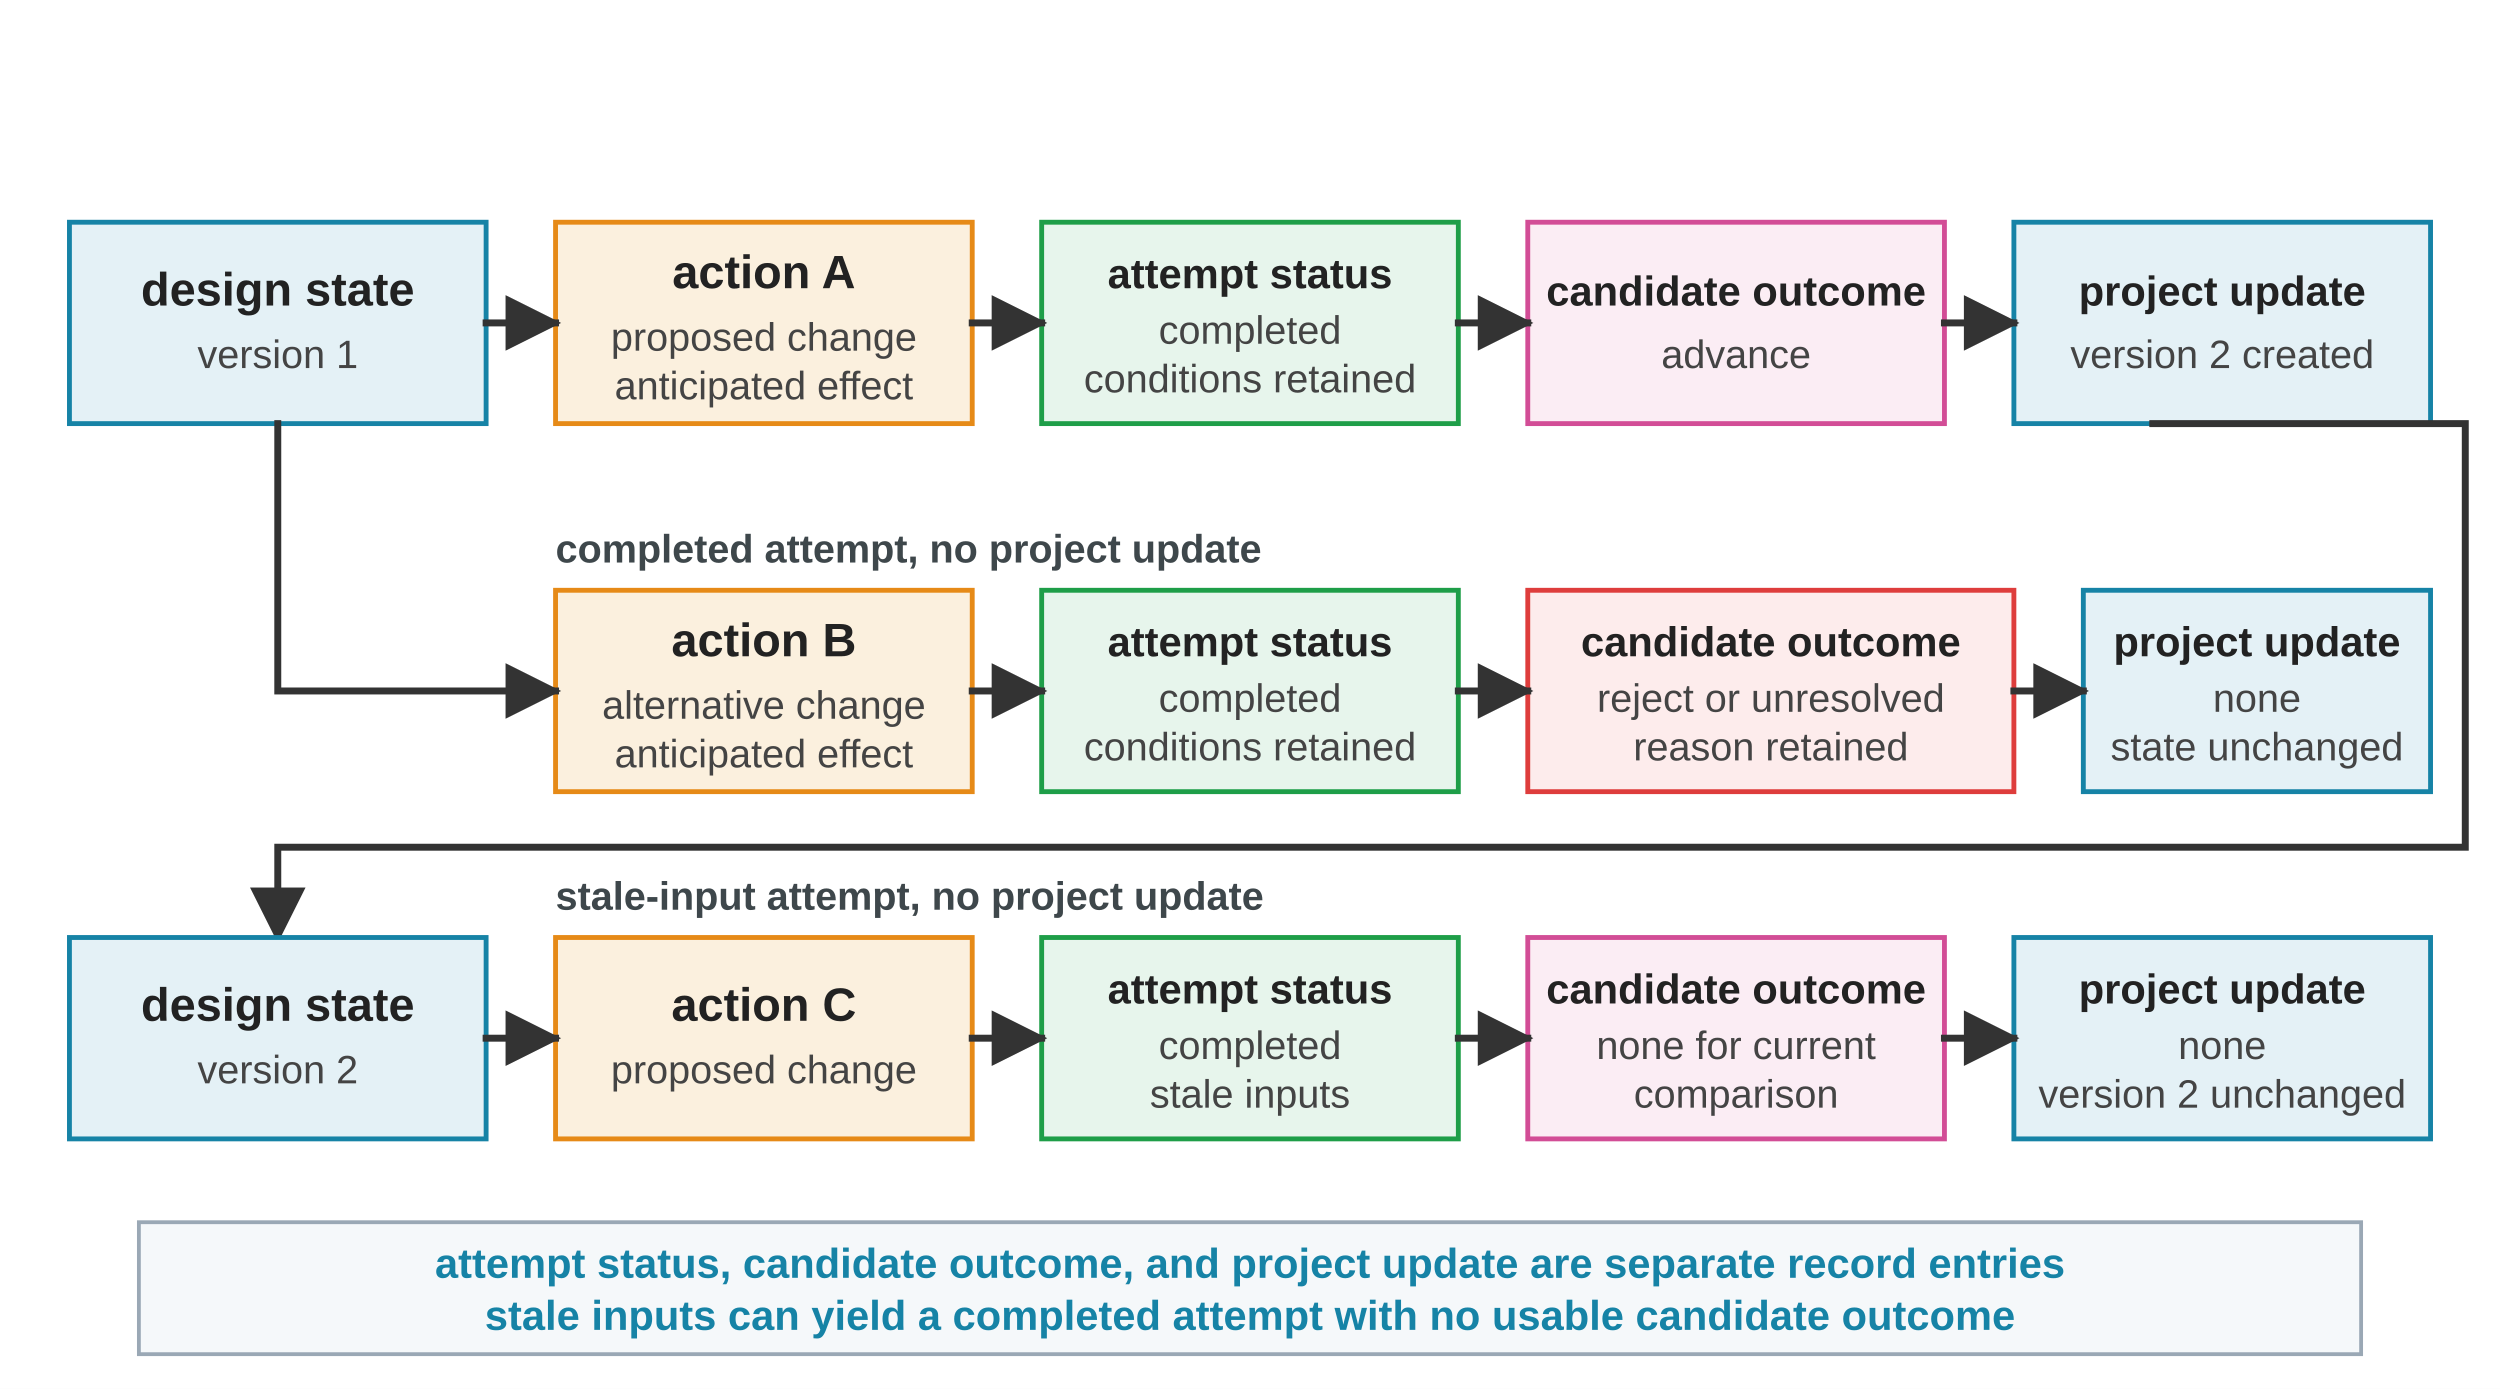
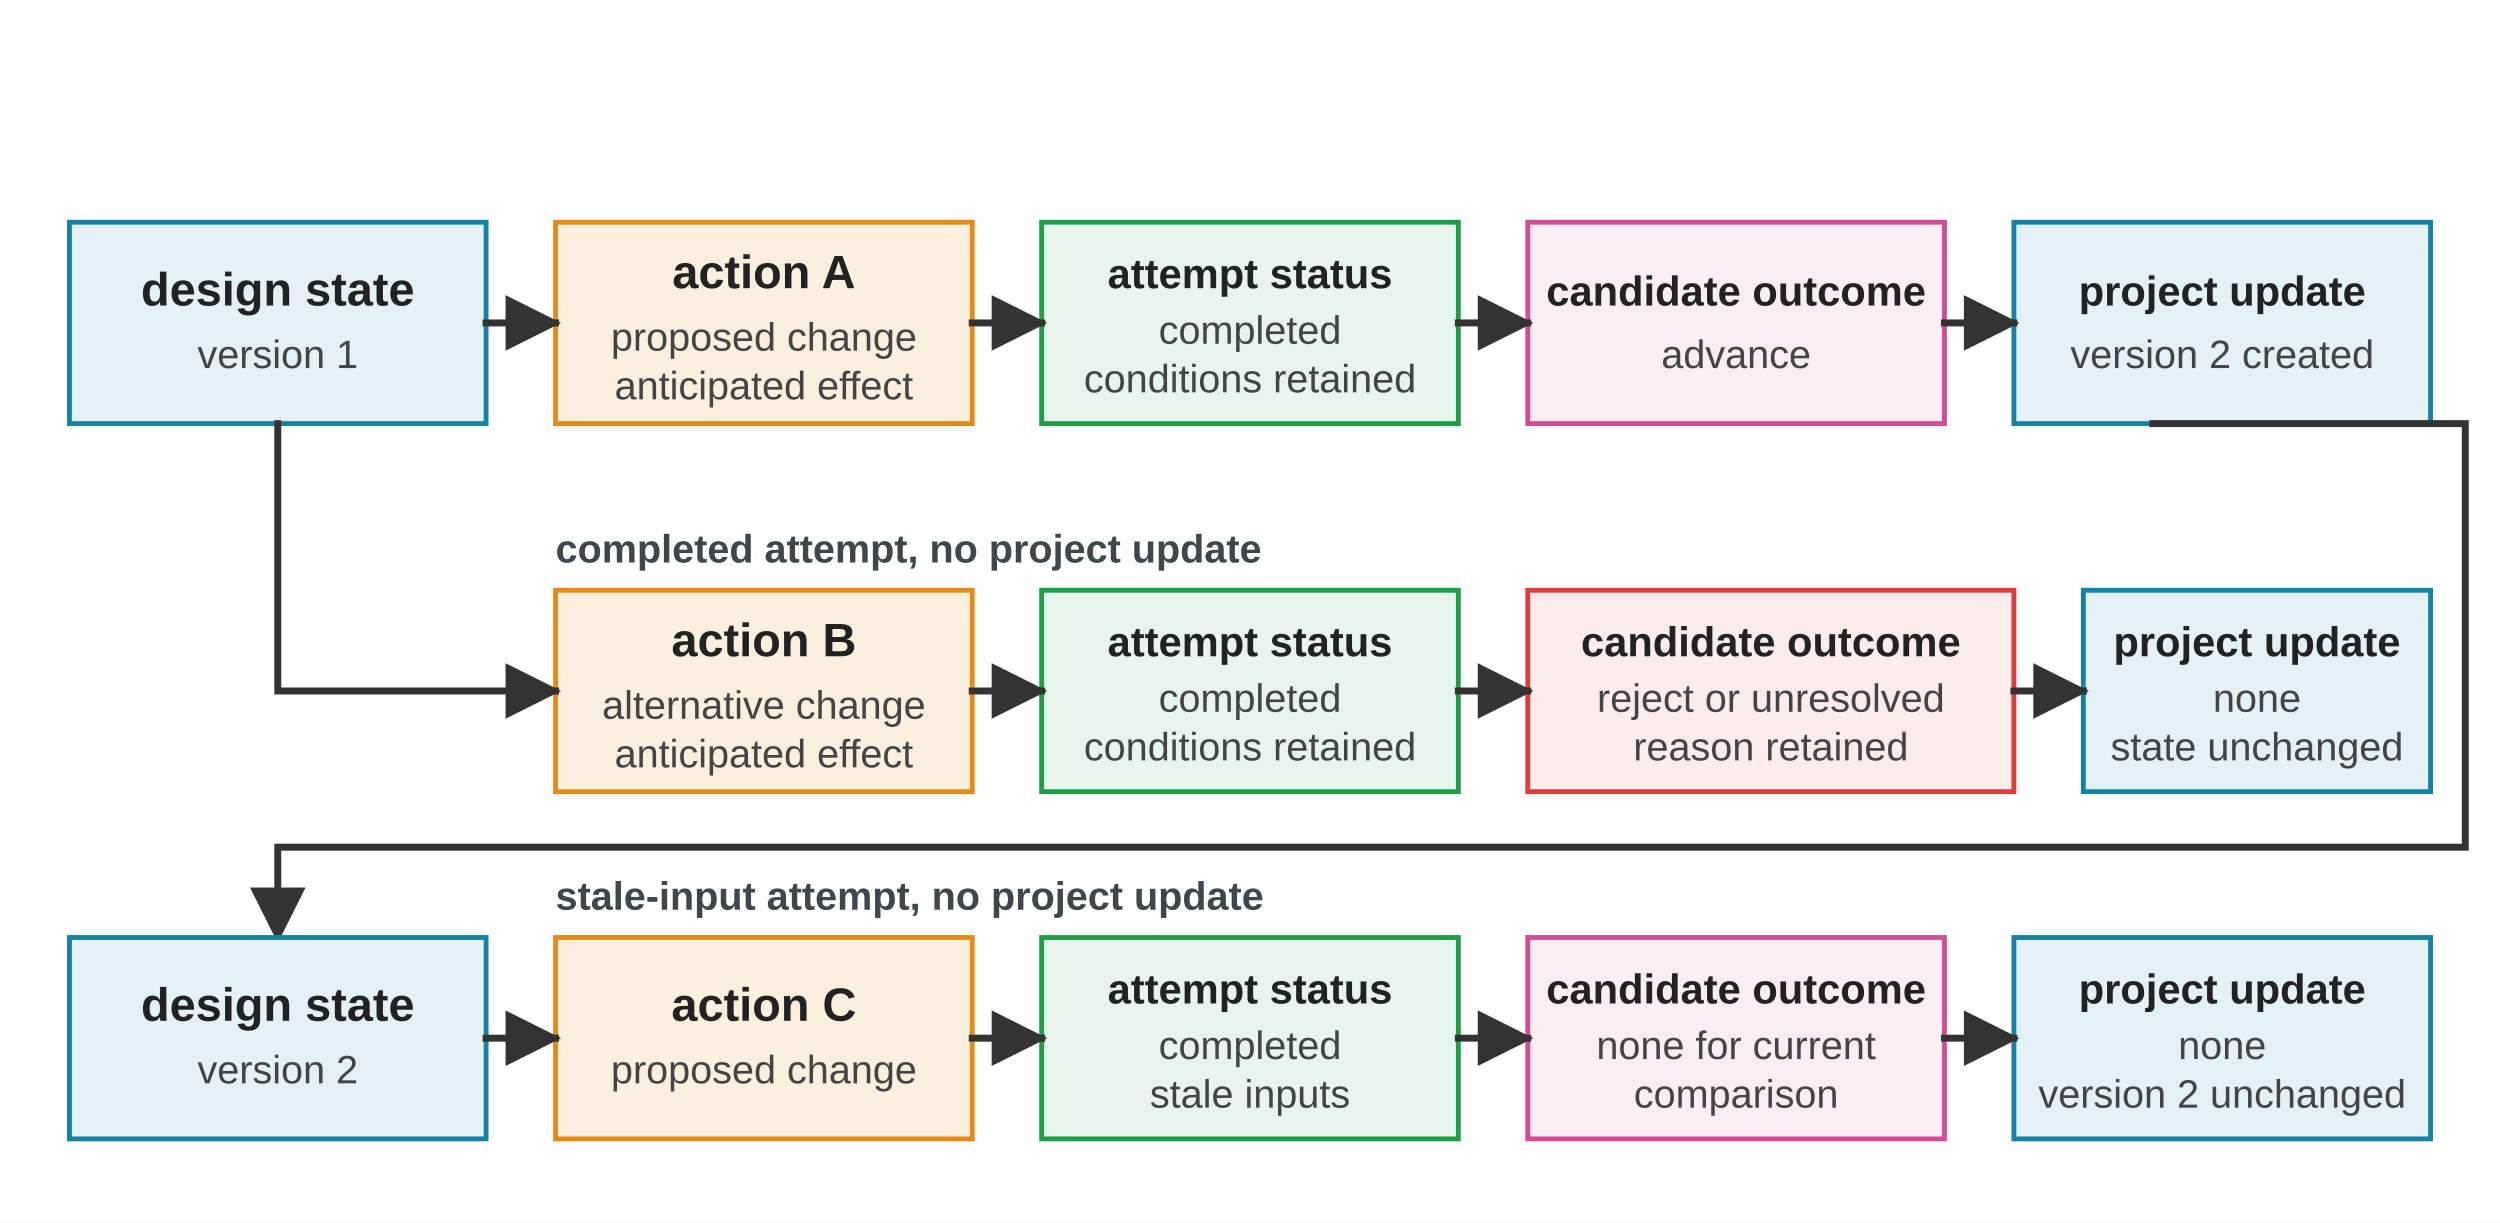
- <svg xmlns="http://www.w3.org/2000/svg" viewBox="0 0 720 400" role="img">
+ <svg xmlns="http://www.w3.org/2000/svg" viewBox="0 0 720 352" role="img">
  <defs>
    <marker id="arrow" viewBox="0 0 10 10" refX="9" refY="5" markerWidth="8" markerHeight="8" orient="auto">
      <path d="M 0 0 L 10 5 L 0 10 z" fill="#333333" />
    </marker>
    <marker id="arrow-blue" viewBox="0 0 10 10" refX="9" refY="5" markerWidth="8" markerHeight="8" orient="auto">
      <path d="M 0 0 L 10 5 L 0 10 z" fill="#1683A6" />
    </marker>
    <style>
      .font { font-family: Arial, Helvetica, sans-serif; }
      .label { font-size: 13.5px; font-weight: 700; fill: #222222; }
      .field { font-size: 12px; font-weight: 700; fill: #222222; }
      .small { font-size: 11.4px; fill: #444444; }
      .tag { font-size: 11.4px; font-weight: 700; fill: #3E474B; }
-       .note { font-size: 12px; font-weight: 700; fill: #1683A6; }
      .state { fill: #E4F1F6; stroke: #1683A6; stroke-width: 1.4; }
      .action { fill: #FBF0DE; stroke: #E68A17; stroke-width: 1.4; }
      .obs { fill: #E7F5EC; stroke: #1E9E48; stroke-width: 1.4; }
      .dec { fill: #FBEDF4; stroke: #D24D96; stroke-width: 1.4; }
      .rej { fill: #FDECEC; stroke: #DE3D3C; stroke-width: 1.4; }
-       .bar { fill: #F5F8FA; stroke: #9AA8B5; stroke-width: 1.1; }
      .arrow { stroke: #333333; stroke-width: 2; fill: none; stroke-linecap: square; }
      .keep { stroke: #1683A6; stroke-width: 1.8; fill: none; stroke-dasharray: 5 4; stroke-linecap: square; }
    </style>
  </defs>
-   <rect width="720" height="400" fill="#FFFFFF" />
+   <rect width="720" height="352" fill="#FFFFFF" />
  <g class="font">
    <rect class="state" x="20" y="64" width="120" height="58" />
    <text class="label" x="80" y="88" text-anchor="middle">design state</text>
    <text class="small" x="80" y="106" text-anchor="middle">version 1</text>
    <rect class="action" x="160" y="64" width="120" height="58" />
    <text class="label" x="220" y="83" text-anchor="middle">action A</text>
    <text class="small" x="220" y="101" text-anchor="middle">proposed change</text>
    <text class="small" x="220" y="115" text-anchor="middle">anticipated effect</text>
    <rect class="obs" x="300" y="64" width="120" height="58" />
    <text class="field" x="360" y="83" text-anchor="middle">attempt status</text>
    <text class="small" x="360" y="99" text-anchor="middle">completed</text>
    <text class="small" x="360" y="113" text-anchor="middle">conditions retained</text>
    <rect class="dec" x="440" y="64" width="120" height="58" />
    <text class="field" x="500" y="88" text-anchor="middle">candidate outcome</text>
    <text class="small" x="500" y="106" text-anchor="middle">advance</text>
    <rect class="state" x="580" y="64" width="120" height="58" />
    <text class="field" x="640" y="88" text-anchor="middle">project update</text>
    <text class="small" x="640" y="106" text-anchor="middle">version 2 created</text>
    <line class="arrow" x1="140" y1="93" x2="160" y2="93" marker-end="url(#arrow)" />
    <line class="arrow" x1="280" y1="93" x2="300" y2="93" marker-end="url(#arrow)" />
    <line class="arrow" x1="420" y1="93" x2="440" y2="93" marker-end="url(#arrow)" />
    <line class="arrow" x1="560" y1="93" x2="580" y2="93" marker-end="url(#arrow)" />
    <text class="tag" x="160" y="162">completed attempt, no project update</text>
    <rect class="action" x="160" y="170" width="120" height="58" />
    <text class="label" x="220" y="189" text-anchor="middle">action B</text>
    <text class="small" x="220" y="207" text-anchor="middle">alternative change</text>
    <text class="small" x="220" y="221" text-anchor="middle">anticipated effect</text>
    <rect class="obs" x="300" y="170" width="120" height="58" />
    <text class="field" x="360" y="189" text-anchor="middle">attempt status</text>
    <text class="small" x="360" y="205" text-anchor="middle">completed</text>
    <text class="small" x="360" y="219" text-anchor="middle">conditions retained</text>
    <rect class="rej" x="440" y="170" width="140" height="58" />
    <text class="field" x="510" y="189" text-anchor="middle">candidate outcome</text>
    <text class="small" x="510" y="205" text-anchor="middle">reject or unresolved</text>
    <text class="small" x="510" y="219" text-anchor="middle">reason retained</text>
    <rect class="state" x="600" y="170" width="100" height="58" />
    <text class="field" x="650" y="189" text-anchor="middle">project update</text>
    <text class="small" x="650" y="205" text-anchor="middle">none</text>
    <text class="small" x="650" y="219" text-anchor="middle">state unchanged</text>
    <path class="arrow" d="M 80 122 L 80 199 L 160 199" marker-end="url(#arrow)" />
    <line class="arrow" x1="280" y1="199" x2="300" y2="199" marker-end="url(#arrow)" />
    <line class="arrow" x1="420" y1="199" x2="440" y2="199" marker-end="url(#arrow)" />
    <line class="arrow" x1="580" y1="199" x2="600" y2="199" marker-end="url(#arrow)" />
    <text class="tag" x="160" y="262">stale-input attempt, no project update</text>
    <path class="arrow" d="M 620 122 L 710 122 L 710 244 L 80 244 L 80 270" marker-end="url(#arrow)" />
    <rect class="state" x="20" y="270" width="120" height="58" />
    <text class="label" x="80" y="294" text-anchor="middle">design state</text>
    <text class="small" x="80" y="312" text-anchor="middle">version 2</text>
    <rect class="action" x="160" y="270" width="120" height="58" />
    <text class="label" x="220" y="294" text-anchor="middle">action C</text>
    <text class="small" x="220" y="312" text-anchor="middle">proposed change</text>
    <rect class="obs" x="300" y="270" width="120" height="58" />
    <text class="field" x="360" y="289" text-anchor="middle">attempt status</text>
    <text class="small" x="360" y="305" text-anchor="middle">completed</text>
    <text class="small" x="360" y="319" text-anchor="middle">stale inputs</text>
    <rect class="dec" x="440" y="270" width="120" height="58" />
    <text class="field" x="500" y="289" text-anchor="middle">candidate outcome</text>
    <text class="small" x="500" y="305" text-anchor="middle">none for current</text>
    <text class="small" x="500" y="319" text-anchor="middle">comparison</text>
    <rect class="state" x="580" y="270" width="120" height="58" />
    <text class="field" x="640" y="289" text-anchor="middle">project update</text>
    <text class="small" x="640" y="305" text-anchor="middle">none</text>
    <text class="small" x="640" y="319" text-anchor="middle">version 2 unchanged</text>
    <line class="arrow" x1="140" y1="299" x2="160" y2="299" marker-end="url(#arrow)" />
    <line class="arrow" x1="280" y1="299" x2="300" y2="299" marker-end="url(#arrow)" />
    <line class="arrow" x1="420" y1="299" x2="440" y2="299" marker-end="url(#arrow)" />
    <line class="arrow" x1="560" y1="299" x2="580" y2="299" marker-end="url(#arrow)" />
-     <rect class="bar" x="40" y="352" width="640" height="38" />
-     <text class="note" x="360" y="368" text-anchor="middle">attempt status, candidate outcome, and project update are separate record entries</text>
-     <text class="note" x="360" y="383" text-anchor="middle">stale inputs can yield a completed attempt with no usable candidate outcome</text>
  </g>
</svg>
